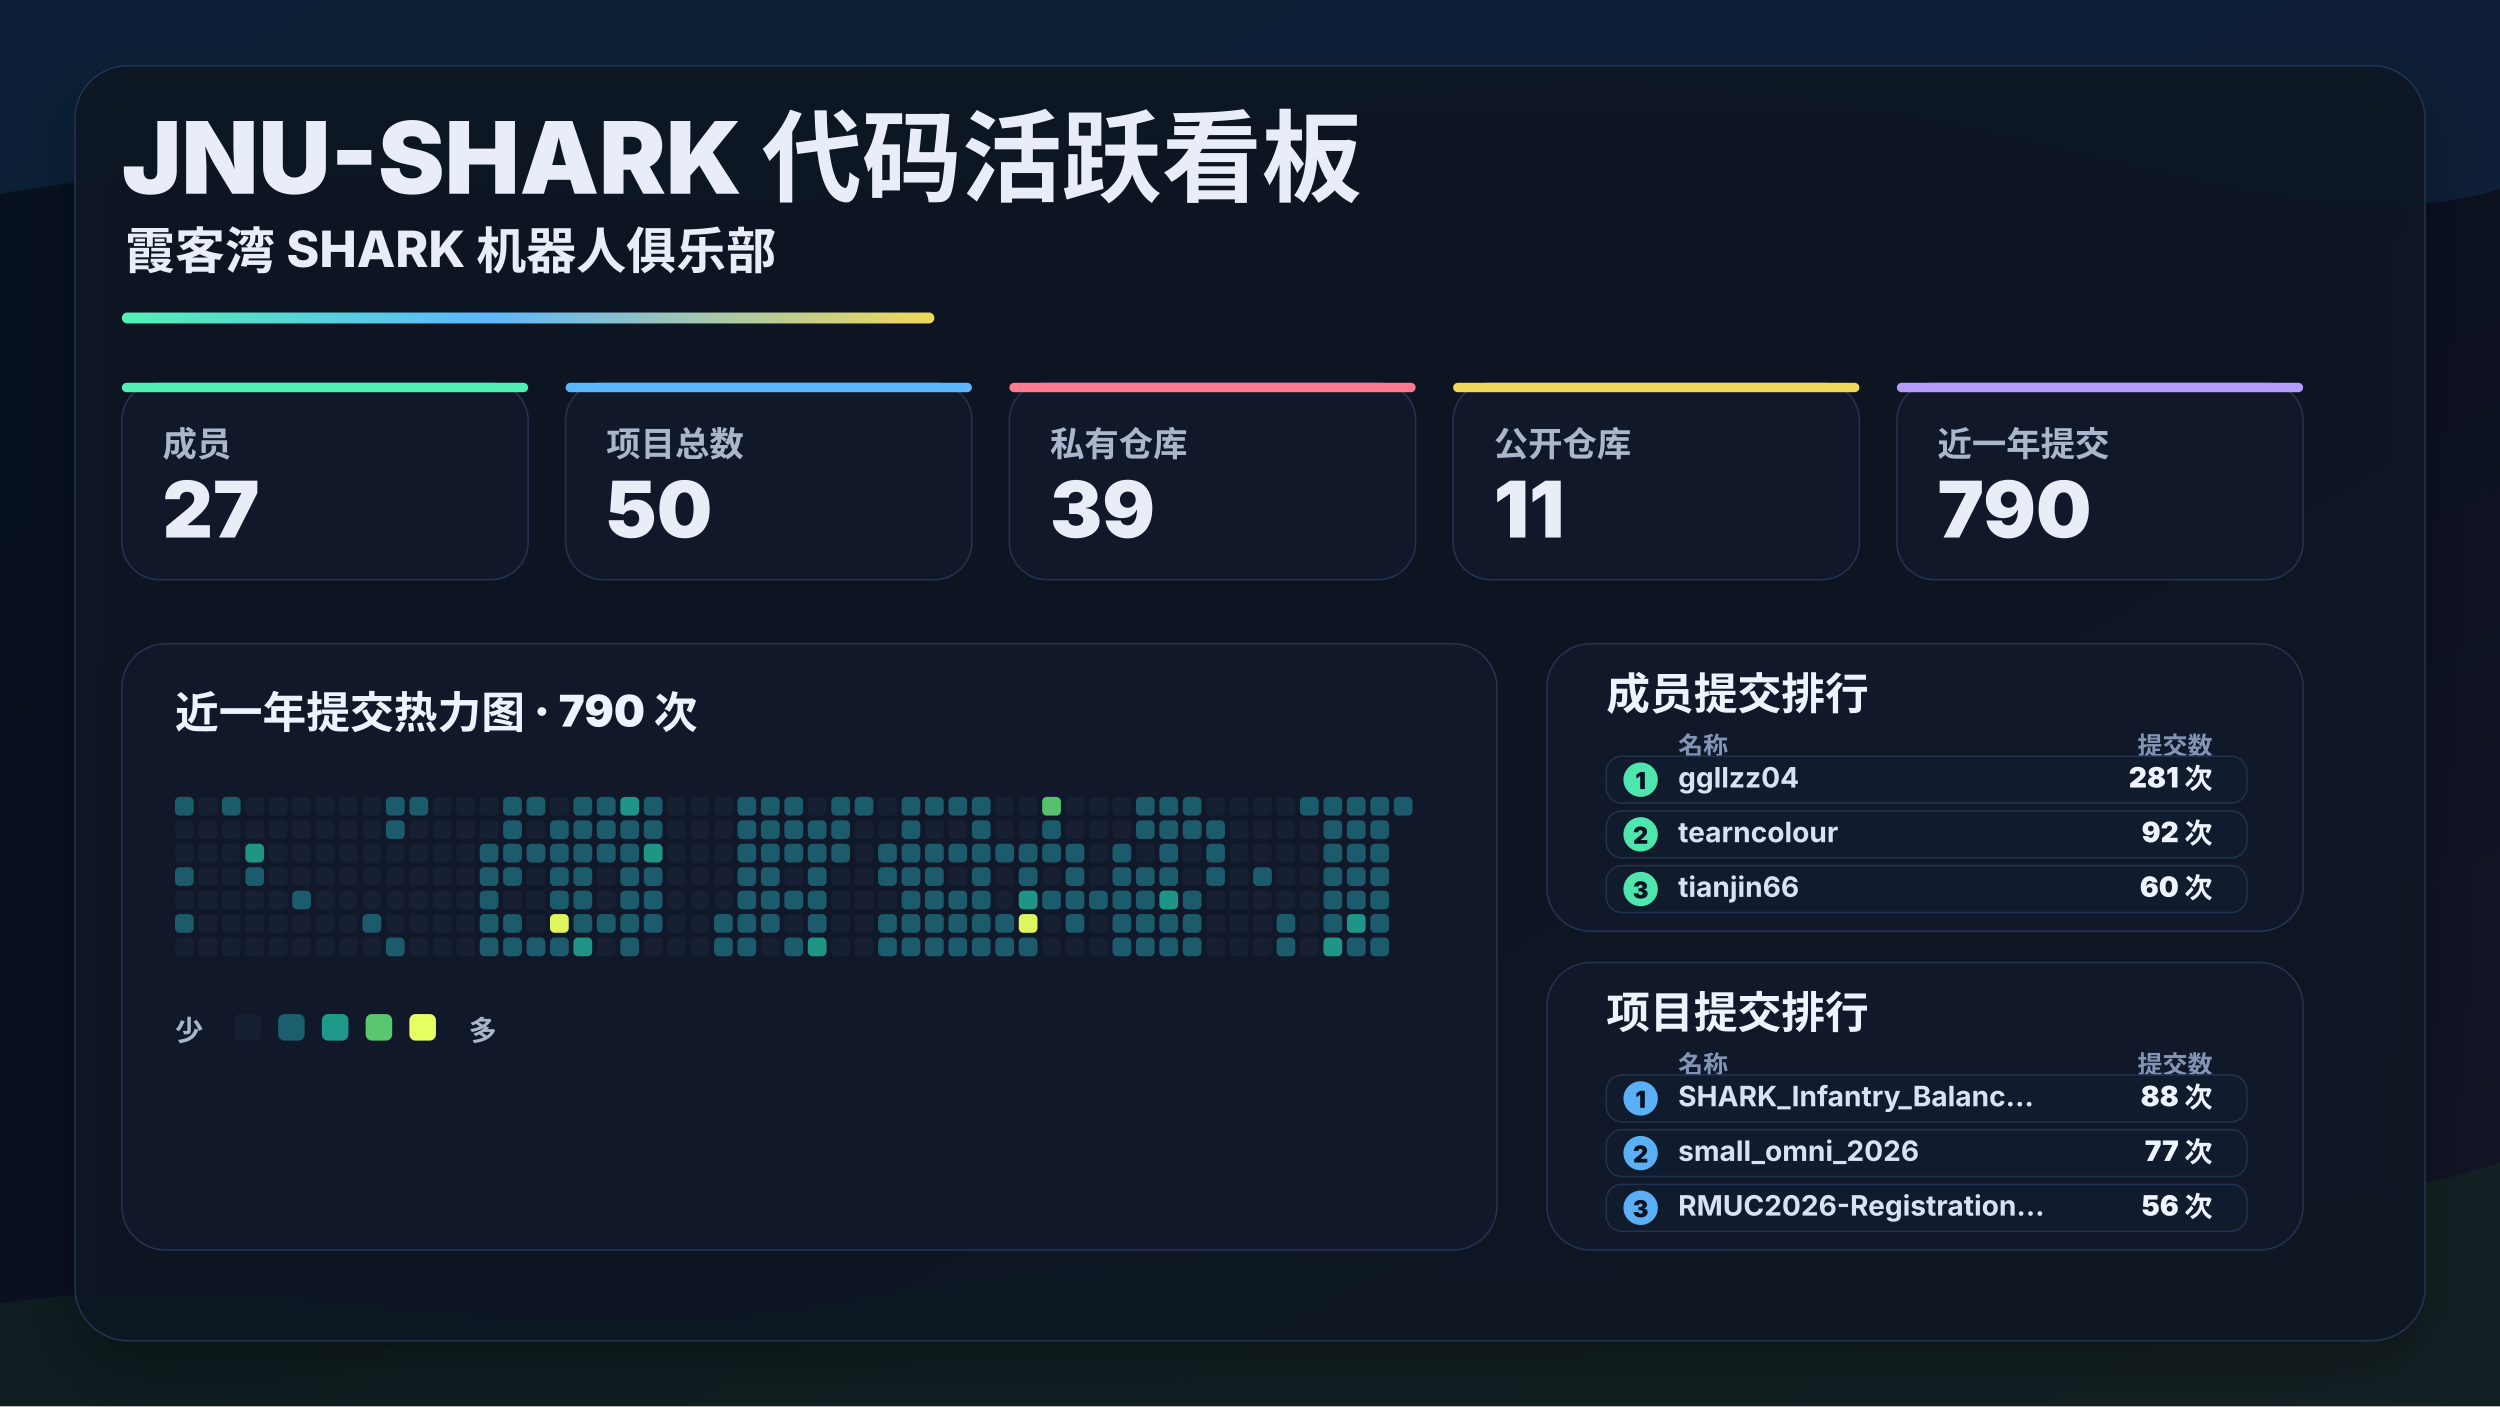
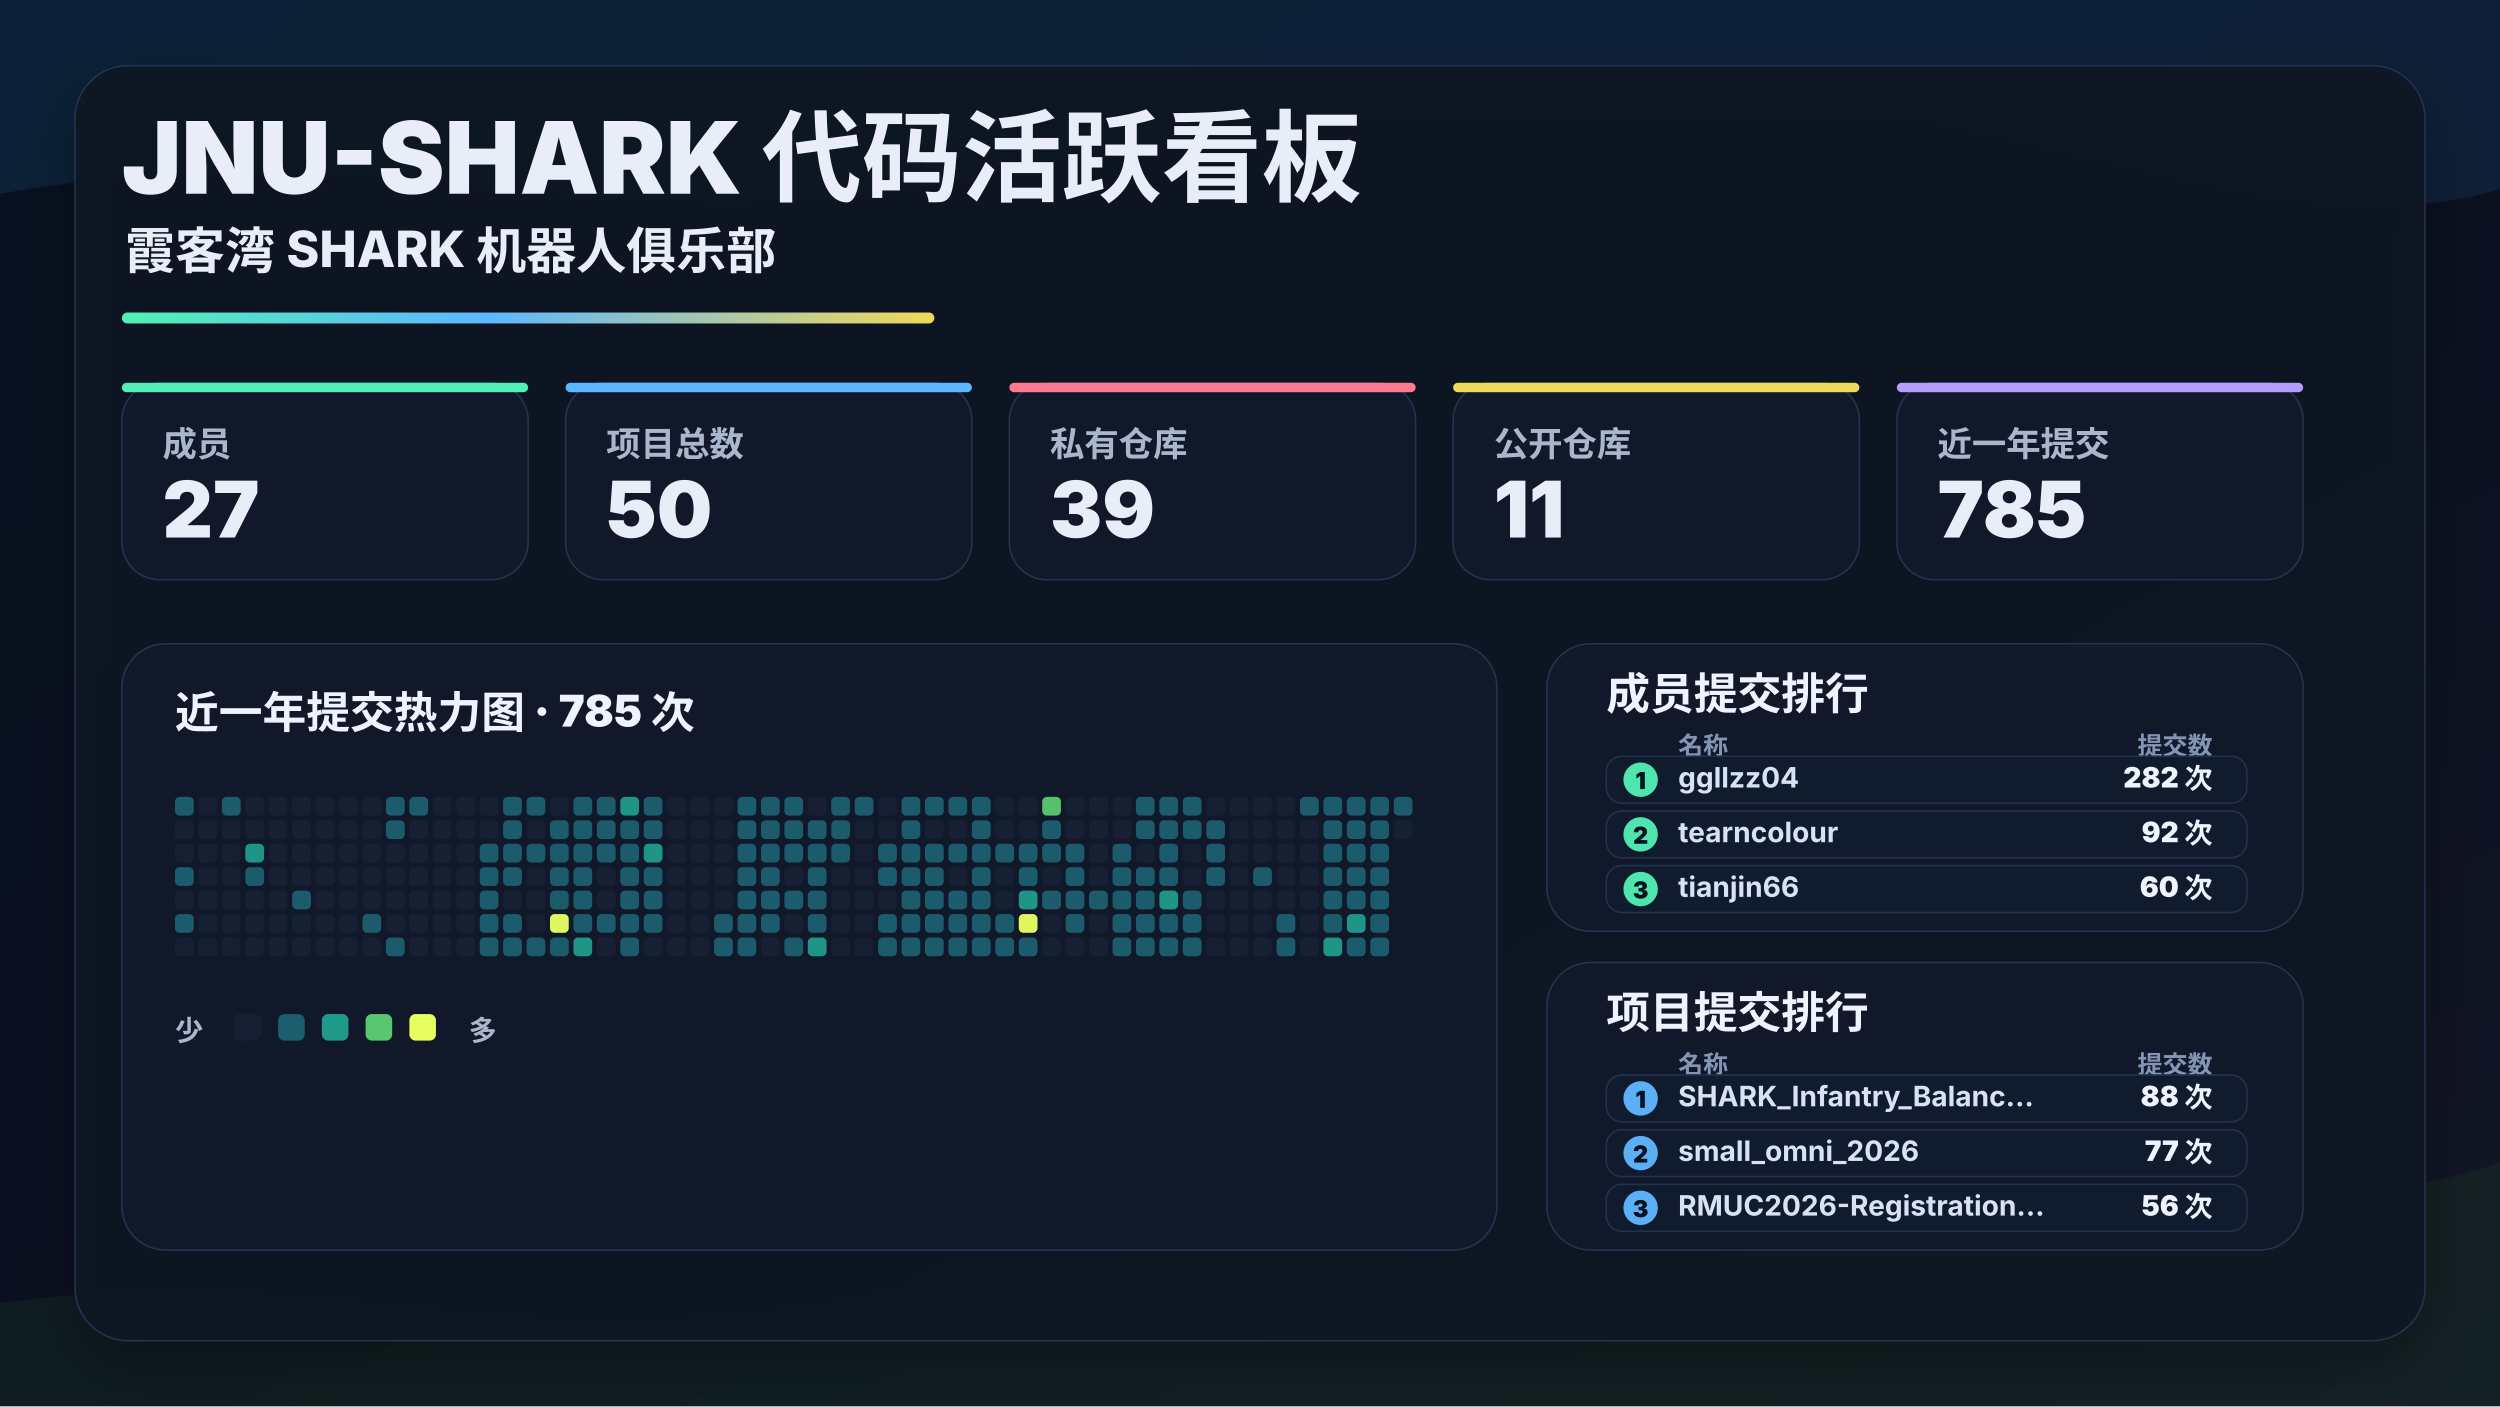
<svg xmlns="http://www.w3.org/2000/svg" width="1600" height="900" viewBox="0 0 1600 900" role="img" aria-labelledby="title desc">
  <defs>
    <linearGradient id="bg" x1="0" y1="0" x2="1" y2="1">
      <stop offset="0" stop-color="#07111f" />
      <stop offset="0.52" stop-color="#0b1020" />
      <stop offset="1" stop-color="#131625" />
    </linearGradient>
    <linearGradient id="hero" x1="0" y1="0" x2="1" y2="0">
      <stop offset="0" stop-color="#52f0b4" />
      <stop offset="0.45" stop-color="#5db7ff" />
      <stop offset="1" stop-color="#f0d85a" />
    </linearGradient>
    <filter id="softShadow" x="-10%" y="-10%" width="120%" height="120%">
      <feDropShadow dx="0" dy="18" stdDeviation="18" flood-color="#000000" flood-opacity="0.32" />
    </filter>
  </defs>
  <style>
    text { font-family: Inter, ui-sans-serif, system-ui, -apple-system, BlinkMacSystemFont, "Segoe UI", "PingFang SC", "Microsoft YaHei", sans-serif; fill: #e8edf7; }
    .title { font-size: 64px; font-weight: 900; letter-spacing: 0; }
    .subtitle { font-size: 32px; font-weight: 780; fill: #e8edf7; }
    .label { font-size: 22px; fill: #aab6cc; font-weight: 760; }
    .stat { font-size: 50px; font-weight: 900; }
    .section-title { font-size: 28px; font-weight: 860; fill: #eef4ff; }
    .table-head { font-size: 16px; fill: #8494b4; font-weight: 720; }
    .row-name { font-size: 18px; fill: #d7e2f4; font-weight: 720; }
    .row-value { font-size: 18px; fill: #eef4ff; font-weight: 860; }
    .rank { font-size: 15px; fill: #07111f; font-weight: 900; }
    .tiny { font-size: 18px; fill: #aab6cc; font-weight: 620; }
  </style>
  <rect width="1600" height="900" fill="url(#bg)" />
  <path d="M0 124 C250 80 385 160 620 114 C860 67 982 28 1220 74 C1392 108 1495 152 1600 121 L1600 0 L0 0 Z" fill="#12385c" opacity="0.38" />
  <path d="M0 834 C216 805 318 875 553 830 C835 776 935 837 1160 794 C1350 758 1464 789 1600 744 L1600 900 L0 900 Z" fill="#173622" opacity="0.36" />
  <g filter="url(#softShadow)">
    <rect x="48" y="42" width="1504" height="816" rx="34" fill="#0b1324" opacity="0.88" stroke="#263654" />
  </g>
  <text x="78" y="124" class="title">JNU-SHARK 代码活跃看板</text>
  <text x="80" y="172" class="subtitle">霞客湾 SHARK 机器人俱乐部</text>
  <rect x="78" y="200" width="520" height="7" rx="3.5" fill="url(#hero)" />
  <g>
    <rect x="78" y="245" width="260" height="126" rx="24" fill="#10182a" stroke="#25334f" />
    <rect x="78" y="245" width="260" height="6" rx="3" fill="#52f0b4" />
    <text x="104" y="292" class="label">成员</text>
    <text x="104" y="344" class="stat">27</text>
  </g>
  <g>
    <rect x="362" y="245" width="260" height="126" rx="24" fill="#10182a" stroke="#25334f" />
    <rect x="362" y="245" width="260" height="6" rx="3" fill="#5db7ff" />
    <text x="388" y="292" class="label">项目总数</text>
    <text x="388" y="344" class="stat">50</text>
  </g>
  <g>
    <rect x="646" y="245" width="260" height="126" rx="24" fill="#10182a" stroke="#25334f" />
    <rect x="646" y="245" width="260" height="6" rx="3" fill="#ff7a90" />
    <text x="672" y="292" class="label">私有仓库</text>
    <text x="672" y="344" class="stat">39</text>
  </g>
  <g>
    <rect x="930" y="245" width="260" height="126" rx="24" fill="#10182a" stroke="#25334f" />
    <rect x="930" y="245" width="260" height="6" rx="3" fill="#f0d85a" />
    <text x="956" y="292" class="label">公开仓库</text>
    <text x="956" y="344" class="stat">11</text>
  </g>
  <g>
    <rect x="1214" y="245" width="260" height="126" rx="24" fill="#10182a" stroke="#25334f" />
    <rect x="1214" y="245" width="260" height="6" rx="3" fill="#b59cff" />
    <text x="1240" y="292" class="label">近一年提交</text>
-     <text x="1240" y="344" class="stat">790</text>
+     <text x="1240" y="344" class="stat">785</text>
  </g>
  <rect x="78" y="412" width="880" height="388" rx="28" fill="#10182a" stroke="#25334f" />
-   <text x="112" y="466" class="section-title">近一年提交热力图 · 790 次</text>
+   <text x="112" y="466" class="section-title">近一年提交热力图 · 785 次</text>
  <rect x="112" y="510" width="12" height="12" rx="3" fill="#1b5e6d" opacity="0.96" />
  <rect x="112" y="525" width="12" height="12" rx="3" fill="#172033" opacity="0.96" />
  <rect x="112" y="540" width="12" height="12" rx="3" fill="#172033" opacity="0.96" />
  <rect x="112" y="555" width="12" height="12" rx="3" fill="#1b5e6d" opacity="0.96" />
  <rect x="112" y="570" width="12" height="12" rx="3" fill="#172033" opacity="0.96" />
  <rect x="112" y="585" width="12" height="12" rx="3" fill="#1b5e6d" opacity="0.96" />
  <rect x="112" y="600" width="12" height="12" rx="3" fill="#172033" opacity="0.96" />
  <rect x="127" y="510" width="12" height="12" rx="3" fill="#172033" opacity="0.96" />
  <rect x="127" y="525" width="12" height="12" rx="3" fill="#172033" opacity="0.96" />
  <rect x="127" y="540" width="12" height="12" rx="3" fill="#172033" opacity="0.96" />
  <rect x="127" y="555" width="12" height="12" rx="3" fill="#172033" opacity="0.96" />
  <rect x="127" y="570" width="12" height="12" rx="3" fill="#172033" opacity="0.96" />
  <rect x="127" y="585" width="12" height="12" rx="3" fill="#172033" opacity="0.96" />
  <rect x="127" y="600" width="12" height="12" rx="3" fill="#172033" opacity="0.96" />
  <rect x="142" y="510" width="12" height="12" rx="3" fill="#1b5e6d" opacity="0.96" />
  <rect x="142" y="525" width="12" height="12" rx="3" fill="#172033" opacity="0.96" />
  <rect x="142" y="540" width="12" height="12" rx="3" fill="#172033" opacity="0.96" />
  <rect x="142" y="555" width="12" height="12" rx="3" fill="#172033" opacity="0.96" />
  <rect x="142" y="570" width="12" height="12" rx="3" fill="#172033" opacity="0.96" />
  <rect x="142" y="585" width="12" height="12" rx="3" fill="#172033" opacity="0.96" />
  <rect x="142" y="600" width="12" height="12" rx="3" fill="#172033" opacity="0.96" />
  <rect x="157" y="510" width="12" height="12" rx="3" fill="#172033" opacity="0.96" />
  <rect x="157" y="525" width="12" height="12" rx="3" fill="#172033" opacity="0.96" />
  <rect x="157" y="540" width="12" height="12" rx="3" fill="#1f9a8a" opacity="0.96" />
  <rect x="157" y="555" width="12" height="12" rx="3" fill="#1b5e6d" opacity="0.96" />
  <rect x="157" y="570" width="12" height="12" rx="3" fill="#172033" opacity="0.96" />
  <rect x="157" y="585" width="12" height="12" rx="3" fill="#172033" opacity="0.96" />
  <rect x="157" y="600" width="12" height="12" rx="3" fill="#172033" opacity="0.96" />
  <rect x="172" y="510" width="12" height="12" rx="3" fill="#172033" opacity="0.96" />
  <rect x="172" y="525" width="12" height="12" rx="3" fill="#172033" opacity="0.96" />
  <rect x="172" y="540" width="12" height="12" rx="3" fill="#172033" opacity="0.96" />
  <rect x="172" y="555" width="12" height="12" rx="3" fill="#172033" opacity="0.96" />
  <rect x="172" y="570" width="12" height="12" rx="3" fill="#172033" opacity="0.96" />
  <rect x="172" y="585" width="12" height="12" rx="3" fill="#172033" opacity="0.96" />
  <rect x="172" y="600" width="12" height="12" rx="3" fill="#172033" opacity="0.96" />
  <rect x="187" y="510" width="12" height="12" rx="3" fill="#172033" opacity="0.96" />
  <rect x="187" y="525" width="12" height="12" rx="3" fill="#172033" opacity="0.96" />
  <rect x="187" y="540" width="12" height="12" rx="3" fill="#172033" opacity="0.96" />
  <rect x="187" y="555" width="12" height="12" rx="3" fill="#172033" opacity="0.96" />
  <rect x="187" y="570" width="12" height="12" rx="3" fill="#1b5e6d" opacity="0.96" />
  <rect x="187" y="585" width="12" height="12" rx="3" fill="#172033" opacity="0.96" />
  <rect x="187" y="600" width="12" height="12" rx="3" fill="#172033" opacity="0.96" />
  <rect x="202" y="510" width="12" height="12" rx="3" fill="#172033" opacity="0.96" />
  <rect x="202" y="525" width="12" height="12" rx="3" fill="#172033" opacity="0.96" />
  <rect x="202" y="540" width="12" height="12" rx="3" fill="#172033" opacity="0.96" />
  <rect x="202" y="555" width="12" height="12" rx="3" fill="#172033" opacity="0.96" />
  <rect x="202" y="570" width="12" height="12" rx="3" fill="#172033" opacity="0.96" />
  <rect x="202" y="585" width="12" height="12" rx="3" fill="#172033" opacity="0.96" />
  <rect x="202" y="600" width="12" height="12" rx="3" fill="#172033" opacity="0.96" />
  <rect x="217" y="510" width="12" height="12" rx="3" fill="#172033" opacity="0.96" />
  <rect x="217" y="525" width="12" height="12" rx="3" fill="#172033" opacity="0.96" />
  <rect x="217" y="540" width="12" height="12" rx="3" fill="#172033" opacity="0.96" />
  <rect x="217" y="555" width="12" height="12" rx="3" fill="#172033" opacity="0.96" />
  <rect x="217" y="570" width="12" height="12" rx="3" fill="#172033" opacity="0.96" />
  <rect x="217" y="585" width="12" height="12" rx="3" fill="#172033" opacity="0.96" />
  <rect x="217" y="600" width="12" height="12" rx="3" fill="#172033" opacity="0.96" />
  <rect x="232" y="510" width="12" height="12" rx="3" fill="#172033" opacity="0.96" />
  <rect x="232" y="525" width="12" height="12" rx="3" fill="#172033" opacity="0.96" />
  <rect x="232" y="540" width="12" height="12" rx="3" fill="#172033" opacity="0.96" />
  <rect x="232" y="555" width="12" height="12" rx="3" fill="#172033" opacity="0.96" />
  <rect x="232" y="570" width="12" height="12" rx="3" fill="#172033" opacity="0.96" />
  <rect x="232" y="585" width="12" height="12" rx="3" fill="#1b5e6d" opacity="0.96" />
  <rect x="232" y="600" width="12" height="12" rx="3" fill="#172033" opacity="0.96" />
  <rect x="247" y="510" width="12" height="12" rx="3" fill="#1b5e6d" opacity="0.96" />
  <rect x="247" y="525" width="12" height="12" rx="3" fill="#1b5e6d" opacity="0.96" />
  <rect x="247" y="540" width="12" height="12" rx="3" fill="#172033" opacity="0.96" />
  <rect x="247" y="555" width="12" height="12" rx="3" fill="#172033" opacity="0.96" />
  <rect x="247" y="570" width="12" height="12" rx="3" fill="#172033" opacity="0.96" />
  <rect x="247" y="585" width="12" height="12" rx="3" fill="#172033" opacity="0.96" />
  <rect x="247" y="600" width="12" height="12" rx="3" fill="#1b5e6d" opacity="0.96" />
  <rect x="262" y="510" width="12" height="12" rx="3" fill="#1b5e6d" opacity="0.96" />
  <rect x="262" y="525" width="12" height="12" rx="3" fill="#172033" opacity="0.96" />
  <rect x="262" y="540" width="12" height="12" rx="3" fill="#172033" opacity="0.96" />
  <rect x="262" y="555" width="12" height="12" rx="3" fill="#172033" opacity="0.96" />
  <rect x="262" y="570" width="12" height="12" rx="3" fill="#172033" opacity="0.96" />
  <rect x="262" y="585" width="12" height="12" rx="3" fill="#172033" opacity="0.96" />
  <rect x="262" y="600" width="12" height="12" rx="3" fill="#172033" opacity="0.96" />
  <rect x="277" y="510" width="12" height="12" rx="3" fill="#172033" opacity="0.96" />
  <rect x="277" y="525" width="12" height="12" rx="3" fill="#172033" opacity="0.96" />
  <rect x="277" y="540" width="12" height="12" rx="3" fill="#172033" opacity="0.96" />
  <rect x="277" y="555" width="12" height="12" rx="3" fill="#172033" opacity="0.96" />
  <rect x="277" y="570" width="12" height="12" rx="3" fill="#172033" opacity="0.96" />
  <rect x="277" y="585" width="12" height="12" rx="3" fill="#172033" opacity="0.96" />
  <rect x="277" y="600" width="12" height="12" rx="3" fill="#172033" opacity="0.96" />
  <rect x="292" y="510" width="12" height="12" rx="3" fill="#172033" opacity="0.96" />
  <rect x="292" y="525" width="12" height="12" rx="3" fill="#172033" opacity="0.96" />
  <rect x="292" y="540" width="12" height="12" rx="3" fill="#172033" opacity="0.96" />
  <rect x="292" y="555" width="12" height="12" rx="3" fill="#172033" opacity="0.96" />
  <rect x="292" y="570" width="12" height="12" rx="3" fill="#172033" opacity="0.96" />
  <rect x="292" y="585" width="12" height="12" rx="3" fill="#172033" opacity="0.96" />
  <rect x="292" y="600" width="12" height="12" rx="3" fill="#172033" opacity="0.96" />
  <rect x="307" y="510" width="12" height="12" rx="3" fill="#172033" opacity="0.96" />
  <rect x="307" y="525" width="12" height="12" rx="3" fill="#172033" opacity="0.96" />
  <rect x="307" y="540" width="12" height="12" rx="3" fill="#1b5e6d" opacity="0.96" />
  <rect x="307" y="555" width="12" height="12" rx="3" fill="#1b5e6d" opacity="0.96" />
  <rect x="307" y="570" width="12" height="12" rx="3" fill="#1b5e6d" opacity="0.96" />
  <rect x="307" y="585" width="12" height="12" rx="3" fill="#1b5e6d" opacity="0.96" />
  <rect x="307" y="600" width="12" height="12" rx="3" fill="#1b5e6d" opacity="0.96" />
  <rect x="322" y="510" width="12" height="12" rx="3" fill="#1b5e6d" opacity="0.96" />
  <rect x="322" y="525" width="12" height="12" rx="3" fill="#1b5e6d" opacity="0.96" />
  <rect x="322" y="540" width="12" height="12" rx="3" fill="#1b5e6d" opacity="0.96" />
  <rect x="322" y="555" width="12" height="12" rx="3" fill="#1b5e6d" opacity="0.96" />
  <rect x="322" y="570" width="12" height="12" rx="3" fill="#172033" opacity="0.96" />
  <rect x="322" y="585" width="12" height="12" rx="3" fill="#1b5e6d" opacity="0.96" />
  <rect x="322" y="600" width="12" height="12" rx="3" fill="#1b5e6d" opacity="0.96" />
  <rect x="337" y="510" width="12" height="12" rx="3" fill="#1b5e6d" opacity="0.96" />
  <rect x="337" y="525" width="12" height="12" rx="3" fill="#172033" opacity="0.96" />
  <rect x="337" y="540" width="12" height="12" rx="3" fill="#1b5e6d" opacity="0.96" />
  <rect x="337" y="555" width="12" height="12" rx="3" fill="#172033" opacity="0.96" />
  <rect x="337" y="570" width="12" height="12" rx="3" fill="#172033" opacity="0.96" />
  <rect x="337" y="585" width="12" height="12" rx="3" fill="#172033" opacity="0.96" />
  <rect x="337" y="600" width="12" height="12" rx="3" fill="#1b5e6d" opacity="0.96" />
  <rect x="352" y="510" width="12" height="12" rx="3" fill="#172033" opacity="0.96" />
  <rect x="352" y="525" width="12" height="12" rx="3" fill="#1b5e6d" opacity="0.96" />
  <rect x="352" y="540" width="12" height="12" rx="3" fill="#1b5e6d" opacity="0.96" />
  <rect x="352" y="555" width="12" height="12" rx="3" fill="#1b5e6d" opacity="0.96" />
  <rect x="352" y="570" width="12" height="12" rx="3" fill="#1b5e6d" opacity="0.96" />
  <rect x="352" y="585" width="12" height="12" rx="3" fill="#e7ff61" opacity="0.96" />
  <rect x="352" y="600" width="12" height="12" rx="3" fill="#1b5e6d" opacity="0.96" />
  <rect x="367" y="510" width="12" height="12" rx="3" fill="#1b5e6d" opacity="0.96" />
  <rect x="367" y="525" width="12" height="12" rx="3" fill="#1b5e6d" opacity="0.96" />
  <rect x="367" y="540" width="12" height="12" rx="3" fill="#1b5e6d" opacity="0.96" />
  <rect x="367" y="555" width="12" height="12" rx="3" fill="#1b5e6d" opacity="0.96" />
  <rect x="367" y="570" width="12" height="12" rx="3" fill="#1b5e6d" opacity="0.96" />
  <rect x="367" y="585" width="12" height="12" rx="3" fill="#1b5e6d" opacity="0.96" />
  <rect x="367" y="600" width="12" height="12" rx="3" fill="#1f9a8a" opacity="0.96" />
  <rect x="382" y="510" width="12" height="12" rx="3" fill="#1b5e6d" opacity="0.96" />
  <rect x="382" y="525" width="12" height="12" rx="3" fill="#1b5e6d" opacity="0.96" />
  <rect x="382" y="540" width="12" height="12" rx="3" fill="#1b5e6d" opacity="0.96" />
  <rect x="382" y="555" width="12" height="12" rx="3" fill="#172033" opacity="0.96" />
  <rect x="382" y="570" width="12" height="12" rx="3" fill="#172033" opacity="0.96" />
  <rect x="382" y="585" width="12" height="12" rx="3" fill="#1b5e6d" opacity="0.96" />
  <rect x="382" y="600" width="12" height="12" rx="3" fill="#172033" opacity="0.96" />
  <rect x="397" y="510" width="12" height="12" rx="3" fill="#1f9a8a" opacity="0.96" />
  <rect x="397" y="525" width="12" height="12" rx="3" fill="#1b5e6d" opacity="0.96" />
  <rect x="397" y="540" width="12" height="12" rx="3" fill="#1b5e6d" opacity="0.96" />
  <rect x="397" y="555" width="12" height="12" rx="3" fill="#1b5e6d" opacity="0.96" />
  <rect x="397" y="570" width="12" height="12" rx="3" fill="#1b5e6d" opacity="0.96" />
  <rect x="397" y="585" width="12" height="12" rx="3" fill="#1b5e6d" opacity="0.96" />
  <rect x="397" y="600" width="12" height="12" rx="3" fill="#1b5e6d" opacity="0.96" />
  <rect x="412" y="510" width="12" height="12" rx="3" fill="#1b5e6d" opacity="0.96" />
  <rect x="412" y="525" width="12" height="12" rx="3" fill="#1b5e6d" opacity="0.96" />
  <rect x="412" y="540" width="12" height="12" rx="3" fill="#1f9a8a" opacity="0.96" />
  <rect x="412" y="555" width="12" height="12" rx="3" fill="#1b5e6d" opacity="0.96" />
  <rect x="412" y="570" width="12" height="12" rx="3" fill="#1b5e6d" opacity="0.96" />
  <rect x="412" y="585" width="12" height="12" rx="3" fill="#1b5e6d" opacity="0.96" />
  <rect x="412" y="600" width="12" height="12" rx="3" fill="#172033" opacity="0.96" />
  <rect x="427" y="510" width="12" height="12" rx="3" fill="#172033" opacity="0.96" />
  <rect x="427" y="525" width="12" height="12" rx="3" fill="#172033" opacity="0.96" />
  <rect x="427" y="540" width="12" height="12" rx="3" fill="#172033" opacity="0.96" />
  <rect x="427" y="555" width="12" height="12" rx="3" fill="#172033" opacity="0.96" />
  <rect x="427" y="570" width="12" height="12" rx="3" fill="#172033" opacity="0.96" />
  <rect x="427" y="585" width="12" height="12" rx="3" fill="#172033" opacity="0.96" />
  <rect x="427" y="600" width="12" height="12" rx="3" fill="#172033" opacity="0.96" />
  <rect x="442" y="510" width="12" height="12" rx="3" fill="#172033" opacity="0.96" />
  <rect x="442" y="525" width="12" height="12" rx="3" fill="#172033" opacity="0.96" />
  <rect x="442" y="540" width="12" height="12" rx="3" fill="#172033" opacity="0.96" />
  <rect x="442" y="555" width="12" height="12" rx="3" fill="#172033" opacity="0.96" />
  <rect x="442" y="570" width="12" height="12" rx="3" fill="#172033" opacity="0.96" />
  <rect x="442" y="585" width="12" height="12" rx="3" fill="#172033" opacity="0.96" />
  <rect x="442" y="600" width="12" height="12" rx="3" fill="#172033" opacity="0.96" />
  <rect x="457" y="510" width="12" height="12" rx="3" fill="#172033" opacity="0.96" />
  <rect x="457" y="525" width="12" height="12" rx="3" fill="#172033" opacity="0.96" />
  <rect x="457" y="540" width="12" height="12" rx="3" fill="#172033" opacity="0.96" />
  <rect x="457" y="555" width="12" height="12" rx="3" fill="#172033" opacity="0.96" />
  <rect x="457" y="570" width="12" height="12" rx="3" fill="#172033" opacity="0.96" />
  <rect x="457" y="585" width="12" height="12" rx="3" fill="#1b5e6d" opacity="0.96" />
  <rect x="457" y="600" width="12" height="12" rx="3" fill="#1b5e6d" opacity="0.96" />
  <rect x="472" y="510" width="12" height="12" rx="3" fill="#1b5e6d" opacity="0.96" />
  <rect x="472" y="525" width="12" height="12" rx="3" fill="#1b5e6d" opacity="0.96" />
  <rect x="472" y="540" width="12" height="12" rx="3" fill="#1b5e6d" opacity="0.96" />
  <rect x="472" y="555" width="12" height="12" rx="3" fill="#1b5e6d" opacity="0.96" />
  <rect x="472" y="570" width="12" height="12" rx="3" fill="#1b5e6d" opacity="0.96" />
  <rect x="472" y="585" width="12" height="12" rx="3" fill="#1b5e6d" opacity="0.96" />
  <rect x="472" y="600" width="12" height="12" rx="3" fill="#1b5e6d" opacity="0.96" />
  <rect x="487" y="510" width="12" height="12" rx="3" fill="#1b5e6d" opacity="0.96" />
  <rect x="487" y="525" width="12" height="12" rx="3" fill="#1b5e6d" opacity="0.96" />
  <rect x="487" y="540" width="12" height="12" rx="3" fill="#1b5e6d" opacity="0.96" />
  <rect x="487" y="555" width="12" height="12" rx="3" fill="#1b5e6d" opacity="0.96" />
  <rect x="487" y="570" width="12" height="12" rx="3" fill="#1b5e6d" opacity="0.96" />
  <rect x="487" y="585" width="12" height="12" rx="3" fill="#1b5e6d" opacity="0.96" />
  <rect x="487" y="600" width="12" height="12" rx="3" fill="#172033" opacity="0.96" />
  <rect x="502" y="510" width="12" height="12" rx="3" fill="#1b5e6d" opacity="0.96" />
  <rect x="502" y="525" width="12" height="12" rx="3" fill="#1b5e6d" opacity="0.96" />
  <rect x="502" y="540" width="12" height="12" rx="3" fill="#1b5e6d" opacity="0.96" />
  <rect x="502" y="555" width="12" height="12" rx="3" fill="#172033" opacity="0.96" />
  <rect x="502" y="570" width="12" height="12" rx="3" fill="#1b5e6d" opacity="0.96" />
  <rect x="502" y="585" width="12" height="12" rx="3" fill="#172033" opacity="0.96" />
  <rect x="502" y="600" width="12" height="12" rx="3" fill="#1b5e6d" opacity="0.96" />
  <rect x="517" y="510" width="12" height="12" rx="3" fill="#172033" opacity="0.96" />
  <rect x="517" y="525" width="12" height="12" rx="3" fill="#1b5e6d" opacity="0.96" />
  <rect x="517" y="540" width="12" height="12" rx="3" fill="#1b5e6d" opacity="0.96" />
  <rect x="517" y="555" width="12" height="12" rx="3" fill="#1b5e6d" opacity="0.96" />
  <rect x="517" y="570" width="12" height="12" rx="3" fill="#1b5e6d" opacity="0.96" />
  <rect x="517" y="585" width="12" height="12" rx="3" fill="#1b5e6d" opacity="0.96" />
  <rect x="517" y="600" width="12" height="12" rx="3" fill="#1f9a8a" opacity="0.96" />
  <rect x="532" y="510" width="12" height="12" rx="3" fill="#1b5e6d" opacity="0.96" />
  <rect x="532" y="525" width="12" height="12" rx="3" fill="#1b5e6d" opacity="0.96" />
  <rect x="532" y="540" width="12" height="12" rx="3" fill="#1b5e6d" opacity="0.96" />
  <rect x="532" y="555" width="12" height="12" rx="3" fill="#172033" opacity="0.96" />
  <rect x="532" y="570" width="12" height="12" rx="3" fill="#172033" opacity="0.96" />
  <rect x="532" y="585" width="12" height="12" rx="3" fill="#172033" opacity="0.96" />
  <rect x="532" y="600" width="12" height="12" rx="3" fill="#172033" opacity="0.96" />
  <rect x="547" y="510" width="12" height="12" rx="3" fill="#1b5e6d" opacity="0.96" />
  <rect x="547" y="525" width="12" height="12" rx="3" fill="#172033" opacity="0.96" />
  <rect x="547" y="540" width="12" height="12" rx="3" fill="#172033" opacity="0.96" />
  <rect x="547" y="555" width="12" height="12" rx="3" fill="#172033" opacity="0.96" />
  <rect x="547" y="570" width="12" height="12" rx="3" fill="#172033" opacity="0.96" />
  <rect x="547" y="585" width="12" height="12" rx="3" fill="#172033" opacity="0.96" />
  <rect x="547" y="600" width="12" height="12" rx="3" fill="#172033" opacity="0.96" />
  <rect x="562" y="510" width="12" height="12" rx="3" fill="#172033" opacity="0.96" />
  <rect x="562" y="525" width="12" height="12" rx="3" fill="#172033" opacity="0.96" />
  <rect x="562" y="540" width="12" height="12" rx="3" fill="#1b5e6d" opacity="0.96" />
  <rect x="562" y="555" width="12" height="12" rx="3" fill="#1b5e6d" opacity="0.96" />
  <rect x="562" y="570" width="12" height="12" rx="3" fill="#172033" opacity="0.96" />
  <rect x="562" y="585" width="12" height="12" rx="3" fill="#1b5e6d" opacity="0.96" />
  <rect x="562" y="600" width="12" height="12" rx="3" fill="#1b5e6d" opacity="0.96" />
  <rect x="577" y="510" width="12" height="12" rx="3" fill="#1b5e6d" opacity="0.96" />
  <rect x="577" y="525" width="12" height="12" rx="3" fill="#1b5e6d" opacity="0.96" />
  <rect x="577" y="540" width="12" height="12" rx="3" fill="#1b5e6d" opacity="0.96" />
  <rect x="577" y="555" width="12" height="12" rx="3" fill="#1b5e6d" opacity="0.96" />
  <rect x="577" y="570" width="12" height="12" rx="3" fill="#1b5e6d" opacity="0.96" />
  <rect x="577" y="585" width="12" height="12" rx="3" fill="#1b5e6d" opacity="0.96" />
  <rect x="577" y="600" width="12" height="12" rx="3" fill="#1b5e6d" opacity="0.96" />
  <rect x="592" y="510" width="12" height="12" rx="3" fill="#1b5e6d" opacity="0.96" />
  <rect x="592" y="525" width="12" height="12" rx="3" fill="#172033" opacity="0.96" />
  <rect x="592" y="540" width="12" height="12" rx="3" fill="#1b5e6d" opacity="0.96" />
  <rect x="592" y="555" width="12" height="12" rx="3" fill="#1b5e6d" opacity="0.96" />
  <rect x="592" y="570" width="12" height="12" rx="3" fill="#1b5e6d" opacity="0.96" />
  <rect x="592" y="585" width="12" height="12" rx="3" fill="#1b5e6d" opacity="0.96" />
  <rect x="592" y="600" width="12" height="12" rx="3" fill="#1b5e6d" opacity="0.96" />
  <rect x="607" y="510" width="12" height="12" rx="3" fill="#1b5e6d" opacity="0.96" />
  <rect x="607" y="525" width="12" height="12" rx="3" fill="#172033" opacity="0.96" />
  <rect x="607" y="540" width="12" height="12" rx="3" fill="#1b5e6d" opacity="0.96" />
  <rect x="607" y="555" width="12" height="12" rx="3" fill="#172033" opacity="0.96" />
  <rect x="607" y="570" width="12" height="12" rx="3" fill="#1b5e6d" opacity="0.96" />
  <rect x="607" y="585" width="12" height="12" rx="3" fill="#1b5e6d" opacity="0.96" />
  <rect x="607" y="600" width="12" height="12" rx="3" fill="#1b5e6d" opacity="0.96" />
  <rect x="622" y="510" width="12" height="12" rx="3" fill="#1b5e6d" opacity="0.96" />
  <rect x="622" y="525" width="12" height="12" rx="3" fill="#1b5e6d" opacity="0.96" />
  <rect x="622" y="540" width="12" height="12" rx="3" fill="#1b5e6d" opacity="0.96" />
  <rect x="622" y="555" width="12" height="12" rx="3" fill="#1b5e6d" opacity="0.96" />
  <rect x="622" y="570" width="12" height="12" rx="3" fill="#1b5e6d" opacity="0.96" />
  <rect x="622" y="585" width="12" height="12" rx="3" fill="#1b5e6d" opacity="0.96" />
  <rect x="622" y="600" width="12" height="12" rx="3" fill="#1b5e6d" opacity="0.96" />
  <rect x="637" y="510" width="12" height="12" rx="3" fill="#172033" opacity="0.96" />
  <rect x="637" y="525" width="12" height="12" rx="3" fill="#172033" opacity="0.96" />
  <rect x="637" y="540" width="12" height="12" rx="3" fill="#1b5e6d" opacity="0.96" />
  <rect x="637" y="555" width="12" height="12" rx="3" fill="#172033" opacity="0.96" />
  <rect x="637" y="570" width="12" height="12" rx="3" fill="#172033" opacity="0.96" />
  <rect x="637" y="585" width="12" height="12" rx="3" fill="#1b5e6d" opacity="0.96" />
  <rect x="637" y="600" width="12" height="12" rx="3" fill="#1b5e6d" opacity="0.96" />
  <rect x="652" y="510" width="12" height="12" rx="3" fill="#172033" opacity="0.96" />
  <rect x="652" y="525" width="12" height="12" rx="3" fill="#172033" opacity="0.96" />
  <rect x="652" y="540" width="12" height="12" rx="3" fill="#1b5e6d" opacity="0.96" />
  <rect x="652" y="555" width="12" height="12" rx="3" fill="#1b5e6d" opacity="0.96" />
  <rect x="652" y="570" width="12" height="12" rx="3" fill="#1f9a8a" opacity="0.96" />
  <rect x="652" y="585" width="12" height="12" rx="3" fill="#e7ff61" opacity="0.96" />
  <rect x="652" y="600" width="12" height="12" rx="3" fill="#1b5e6d" opacity="0.96" />
  <rect x="667" y="510" width="12" height="12" rx="3" fill="#58c76f" opacity="0.96" />
  <rect x="667" y="525" width="12" height="12" rx="3" fill="#1b5e6d" opacity="0.96" />
  <rect x="667" y="540" width="12" height="12" rx="3" fill="#1b5e6d" opacity="0.96" />
  <rect x="667" y="555" width="12" height="12" rx="3" fill="#172033" opacity="0.96" />
  <rect x="667" y="570" width="12" height="12" rx="3" fill="#1b5e6d" opacity="0.96" />
  <rect x="667" y="585" width="12" height="12" rx="3" fill="#172033" opacity="0.96" />
  <rect x="667" y="600" width="12" height="12" rx="3" fill="#172033" opacity="0.96" />
  <rect x="682" y="510" width="12" height="12" rx="3" fill="#172033" opacity="0.96" />
  <rect x="682" y="525" width="12" height="12" rx="3" fill="#172033" opacity="0.96" />
  <rect x="682" y="540" width="12" height="12" rx="3" fill="#1b5e6d" opacity="0.96" />
  <rect x="682" y="555" width="12" height="12" rx="3" fill="#1b5e6d" opacity="0.96" />
  <rect x="682" y="570" width="12" height="12" rx="3" fill="#1b5e6d" opacity="0.96" />
  <rect x="682" y="585" width="12" height="12" rx="3" fill="#1b5e6d" opacity="0.96" />
  <rect x="682" y="600" width="12" height="12" rx="3" fill="#172033" opacity="0.96" />
  <rect x="697" y="510" width="12" height="12" rx="3" fill="#172033" opacity="0.96" />
  <rect x="697" y="525" width="12" height="12" rx="3" fill="#172033" opacity="0.96" />
  <rect x="697" y="540" width="12" height="12" rx="3" fill="#172033" opacity="0.96" />
  <rect x="697" y="555" width="12" height="12" rx="3" fill="#172033" opacity="0.96" />
  <rect x="697" y="570" width="12" height="12" rx="3" fill="#1b5e6d" opacity="0.96" />
  <rect x="697" y="585" width="12" height="12" rx="3" fill="#172033" opacity="0.96" />
  <rect x="697" y="600" width="12" height="12" rx="3" fill="#172033" opacity="0.96" />
  <rect x="712" y="510" width="12" height="12" rx="3" fill="#172033" opacity="0.96" />
  <rect x="712" y="525" width="12" height="12" rx="3" fill="#172033" opacity="0.96" />
  <rect x="712" y="540" width="12" height="12" rx="3" fill="#1b5e6d" opacity="0.96" />
  <rect x="712" y="555" width="12" height="12" rx="3" fill="#1b5e6d" opacity="0.96" />
  <rect x="712" y="570" width="12" height="12" rx="3" fill="#1b5e6d" opacity="0.96" />
  <rect x="712" y="585" width="12" height="12" rx="3" fill="#1b5e6d" opacity="0.96" />
  <rect x="712" y="600" width="12" height="12" rx="3" fill="#1b5e6d" opacity="0.96" />
  <rect x="727" y="510" width="12" height="12" rx="3" fill="#1b5e6d" opacity="0.96" />
  <rect x="727" y="525" width="12" height="12" rx="3" fill="#1b5e6d" opacity="0.96" />
  <rect x="727" y="540" width="12" height="12" rx="3" fill="#172033" opacity="0.96" />
  <rect x="727" y="555" width="12" height="12" rx="3" fill="#1b5e6d" opacity="0.96" />
  <rect x="727" y="570" width="12" height="12" rx="3" fill="#1b5e6d" opacity="0.96" />
  <rect x="727" y="585" width="12" height="12" rx="3" fill="#1b5e6d" opacity="0.96" />
  <rect x="727" y="600" width="12" height="12" rx="3" fill="#1b5e6d" opacity="0.96" />
  <rect x="742" y="510" width="12" height="12" rx="3" fill="#1b5e6d" opacity="0.96" />
  <rect x="742" y="525" width="12" height="12" rx="3" fill="#1b5e6d" opacity="0.96" />
  <rect x="742" y="540" width="12" height="12" rx="3" fill="#1b5e6d" opacity="0.96" />
  <rect x="742" y="555" width="12" height="12" rx="3" fill="#1b5e6d" opacity="0.96" />
  <rect x="742" y="570" width="12" height="12" rx="3" fill="#1f9a8a" opacity="0.96" />
  <rect x="742" y="585" width="12" height="12" rx="3" fill="#1b5e6d" opacity="0.96" />
  <rect x="742" y="600" width="12" height="12" rx="3" fill="#1b5e6d" opacity="0.96" />
  <rect x="757" y="510" width="12" height="12" rx="3" fill="#1b5e6d" opacity="0.96" />
  <rect x="757" y="525" width="12" height="12" rx="3" fill="#1b5e6d" opacity="0.96" />
  <rect x="757" y="540" width="12" height="12" rx="3" fill="#172033" opacity="0.96" />
  <rect x="757" y="555" width="12" height="12" rx="3" fill="#172033" opacity="0.96" />
  <rect x="757" y="570" width="12" height="12" rx="3" fill="#1b5e6d" opacity="0.96" />
  <rect x="757" y="585" width="12" height="12" rx="3" fill="#1b5e6d" opacity="0.96" />
  <rect x="757" y="600" width="12" height="12" rx="3" fill="#1b5e6d" opacity="0.96" />
  <rect x="772" y="510" width="12" height="12" rx="3" fill="#172033" opacity="0.96" />
  <rect x="772" y="525" width="12" height="12" rx="3" fill="#1b5e6d" opacity="0.96" />
  <rect x="772" y="540" width="12" height="12" rx="3" fill="#1b5e6d" opacity="0.96" />
  <rect x="772" y="555" width="12" height="12" rx="3" fill="#1b5e6d" opacity="0.96" />
  <rect x="772" y="570" width="12" height="12" rx="3" fill="#172033" opacity="0.96" />
  <rect x="772" y="585" width="12" height="12" rx="3" fill="#172033" opacity="0.96" />
  <rect x="772" y="600" width="12" height="12" rx="3" fill="#172033" opacity="0.96" />
  <rect x="787" y="510" width="12" height="12" rx="3" fill="#172033" opacity="0.96" />
  <rect x="787" y="525" width="12" height="12" rx="3" fill="#172033" opacity="0.96" />
  <rect x="787" y="540" width="12" height="12" rx="3" fill="#172033" opacity="0.96" />
  <rect x="787" y="555" width="12" height="12" rx="3" fill="#172033" opacity="0.96" />
  <rect x="787" y="570" width="12" height="12" rx="3" fill="#172033" opacity="0.96" />
  <rect x="787" y="585" width="12" height="12" rx="3" fill="#172033" opacity="0.96" />
  <rect x="787" y="600" width="12" height="12" rx="3" fill="#172033" opacity="0.96" />
  <rect x="802" y="510" width="12" height="12" rx="3" fill="#172033" opacity="0.96" />
  <rect x="802" y="525" width="12" height="12" rx="3" fill="#172033" opacity="0.96" />
  <rect x="802" y="540" width="12" height="12" rx="3" fill="#172033" opacity="0.96" />
  <rect x="802" y="555" width="12" height="12" rx="3" fill="#1b5e6d" opacity="0.96" />
  <rect x="802" y="570" width="12" height="12" rx="3" fill="#172033" opacity="0.96" />
  <rect x="802" y="585" width="12" height="12" rx="3" fill="#172033" opacity="0.96" />
  <rect x="802" y="600" width="12" height="12" rx="3" fill="#172033" opacity="0.96" />
  <rect x="817" y="510" width="12" height="12" rx="3" fill="#172033" opacity="0.96" />
  <rect x="817" y="525" width="12" height="12" rx="3" fill="#172033" opacity="0.96" />
  <rect x="817" y="540" width="12" height="12" rx="3" fill="#172033" opacity="0.96" />
  <rect x="817" y="555" width="12" height="12" rx="3" fill="#172033" opacity="0.96" />
  <rect x="817" y="570" width="12" height="12" rx="3" fill="#172033" opacity="0.96" />
  <rect x="817" y="585" width="12" height="12" rx="3" fill="#1b5e6d" opacity="0.96" />
  <rect x="817" y="600" width="12" height="12" rx="3" fill="#1b5e6d" opacity="0.96" />
  <rect x="832" y="510" width="12" height="12" rx="3" fill="#1b5e6d" opacity="0.96" />
  <rect x="832" y="525" width="12" height="12" rx="3" fill="#172033" opacity="0.96" />
  <rect x="832" y="540" width="12" height="12" rx="3" fill="#172033" opacity="0.96" />
  <rect x="832" y="555" width="12" height="12" rx="3" fill="#172033" opacity="0.96" />
  <rect x="832" y="570" width="12" height="12" rx="3" fill="#172033" opacity="0.96" />
  <rect x="832" y="585" width="12" height="12" rx="3" fill="#172033" opacity="0.96" />
  <rect x="832" y="600" width="12" height="12" rx="3" fill="#172033" opacity="0.96" />
  <rect x="847" y="510" width="12" height="12" rx="3" fill="#1b5e6d" opacity="0.96" />
  <rect x="847" y="525" width="12" height="12" rx="3" fill="#1b5e6d" opacity="0.96" />
  <rect x="847" y="540" width="12" height="12" rx="3" fill="#1b5e6d" opacity="0.96" />
  <rect x="847" y="555" width="12" height="12" rx="3" fill="#1b5e6d" opacity="0.96" />
  <rect x="847" y="570" width="12" height="12" rx="3" fill="#1b5e6d" opacity="0.96" />
  <rect x="847" y="585" width="12" height="12" rx="3" fill="#1b5e6d" opacity="0.96" />
  <rect x="847" y="600" width="12" height="12" rx="3" fill="#1f9a8a" opacity="0.96" />
  <rect x="862" y="510" width="12" height="12" rx="3" fill="#1b5e6d" opacity="0.96" />
  <rect x="862" y="525" width="12" height="12" rx="3" fill="#1b5e6d" opacity="0.96" />
  <rect x="862" y="540" width="12" height="12" rx="3" fill="#1b5e6d" opacity="0.96" />
  <rect x="862" y="555" width="12" height="12" rx="3" fill="#1b5e6d" opacity="0.96" />
  <rect x="862" y="570" width="12" height="12" rx="3" fill="#1b5e6d" opacity="0.96" />
  <rect x="862" y="585" width="12" height="12" rx="3" fill="#1f9a8a" opacity="0.96" />
  <rect x="862" y="600" width="12" height="12" rx="3" fill="#1b5e6d" opacity="0.96" />
  <rect x="877" y="510" width="12" height="12" rx="3" fill="#1b5e6d" opacity="0.96" />
  <rect x="877" y="525" width="12" height="12" rx="3" fill="#1b5e6d" opacity="0.96" />
  <rect x="877" y="540" width="12" height="12" rx="3" fill="#1b5e6d" opacity="0.96" />
  <rect x="877" y="555" width="12" height="12" rx="3" fill="#1b5e6d" opacity="0.96" />
  <rect x="877" y="570" width="12" height="12" rx="3" fill="#1b5e6d" opacity="0.96" />
  <rect x="877" y="585" width="12" height="12" rx="3" fill="#1b5e6d" opacity="0.96" />
  <rect x="877" y="600" width="12" height="12" rx="3" fill="#1b5e6d" opacity="0.96" />
  <rect x="892" y="510" width="12" height="12" rx="3" fill="#1b5e6d" opacity="0.96" />
+   <rect x="892" y="525" width="12" height="12" rx="3" fill="#172033" opacity="0.96" />
  <text x="112" y="666" class="tiny">少</text>
  <rect x="150" y="649" width="17" height="17" rx="4" fill="#172033" />
  <rect x="178" y="649" width="17" height="17" rx="4" fill="#1b5e6d" />
  <rect x="206" y="649" width="17" height="17" rx="4" fill="#1f9a8a" />
  <rect x="234" y="649" width="17" height="17" rx="4" fill="#58c76f" />
  <rect x="262" y="649" width="17" height="17" rx="4" fill="#e7ff61" />
  <text x="300" y="666" class="tiny">多</text>
  <rect x="990" y="412" width="484" height="184" rx="28" fill="#10182a" stroke="#25334f" />
  <text x="1028" y="454" class="section-title">成员提交排行</text>
  <text x="1074" y="483" class="table-head">名称</text>
  <text x="1416" y="483" class="table-head" text-anchor="end">提交数</text>
  <g>
    <rect x="1028" y="484" width="410" height="30" rx="10" fill="#111b2e" stroke="#22314d" />
    <circle cx="1050" cy="499" r="11" fill="#52f0b4" opacity="0.95" />
    <text x="1050" y="505" class="rank" text-anchor="middle">1</text>
    <text x="1074" y="504" class="row-name">ggllzz04</text>
-     <text x="1416" y="504" class="row-value" text-anchor="end">281 次</text>
+     <text x="1416" y="504" class="row-value" text-anchor="end">282 次</text>
  </g>
  <g>
    <rect x="1028" y="519" width="410" height="30" rx="10" fill="#111b2e" stroke="#22314d" />
    <circle cx="1050" cy="534" r="11" fill="#52f0b4" opacity="0.95" />
    <text x="1050" y="540" class="rank" text-anchor="middle">2</text>
    <text x="1074" y="539" class="row-name">tearncolour</text>
    <text x="1416" y="539" class="row-value" text-anchor="end">92 次</text>
  </g>
  <g>
    <rect x="1028" y="554" width="410" height="30" rx="10" fill="#111b2e" stroke="#22314d" />
    <circle cx="1050" cy="569" r="11" fill="#52f0b4" opacity="0.95" />
    <text x="1050" y="575" class="rank" text-anchor="middle">3</text>
    <text x="1074" y="574" class="row-name">tianjin66</text>
    <text x="1416" y="574" class="row-value" text-anchor="end">60 次</text>
  </g>
  <rect x="990" y="616" width="484" height="184" rx="28" fill="#10182a" stroke="#25334f" />
  <text x="1028" y="658" class="section-title">项目提交排行</text>
  <text x="1074" y="687" class="table-head">名称</text>
  <text x="1416" y="687" class="table-head" text-anchor="end">提交数</text>
  <g>
    <rect x="1028" y="688" width="410" height="30" rx="10" fill="#111b2e" stroke="#22314d" />
    <circle cx="1050" cy="703" r="11" fill="#5db7ff" opacity="0.95" />
    <text x="1050" y="709" class="rank" text-anchor="middle">1</text>
    <text x="1074" y="708" class="row-name">SHARK_Infantry_Balanc...</text>
    <text x="1416" y="708" class="row-value" text-anchor="end">88 次</text>
  </g>
  <g>
    <rect x="1028" y="723" width="410" height="30" rx="10" fill="#111b2e" stroke="#22314d" />
    <circle cx="1050" cy="738" r="11" fill="#5db7ff" opacity="0.95" />
    <text x="1050" y="744" class="rank" text-anchor="middle">2</text>
    <text x="1074" y="743" class="row-name">small_omni_2026</text>
    <text x="1416" y="743" class="row-value" text-anchor="end">77 次</text>
  </g>
  <g>
    <rect x="1028" y="758" width="410" height="30" rx="10" fill="#111b2e" stroke="#22314d" />
    <circle cx="1050" cy="773" r="11" fill="#5db7ff" opacity="0.95" />
    <text x="1050" y="779" class="rank" text-anchor="middle">3</text>
    <text x="1074" y="778" class="row-name">RMUC2026-Registration...</text>
    <text x="1416" y="778" class="row-value" text-anchor="end">56 次</text>
  </g>
</svg>
